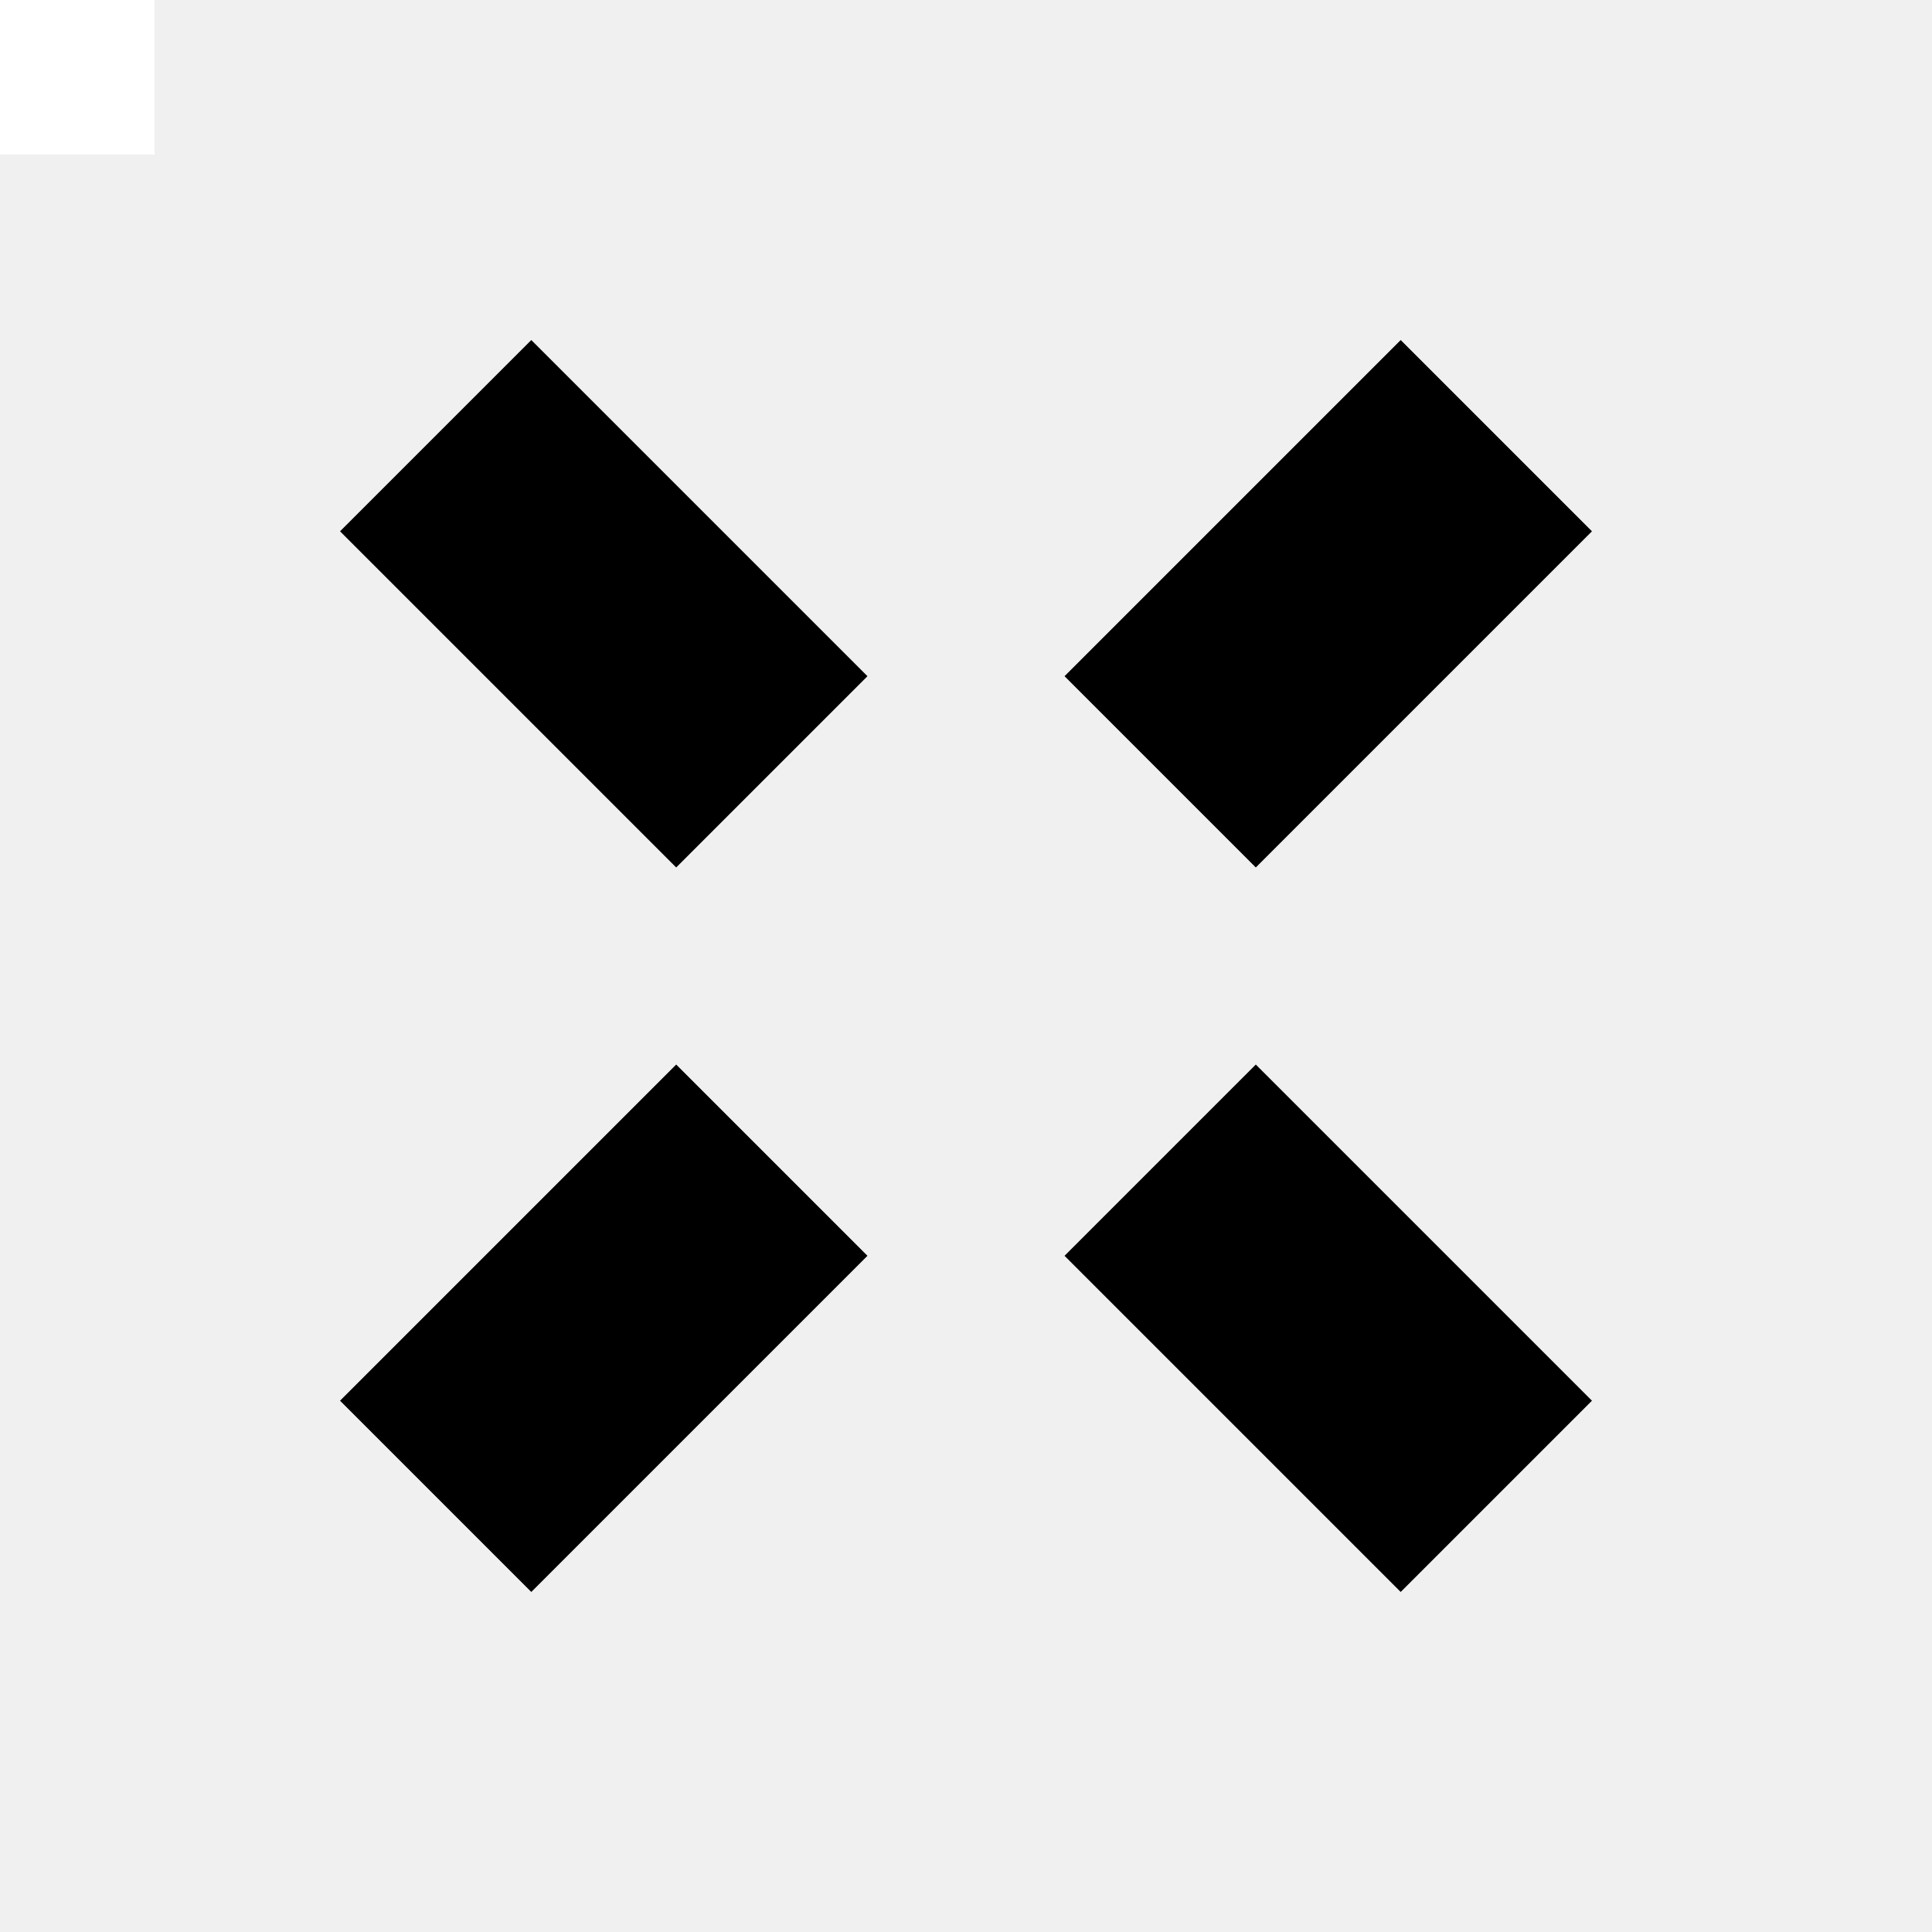
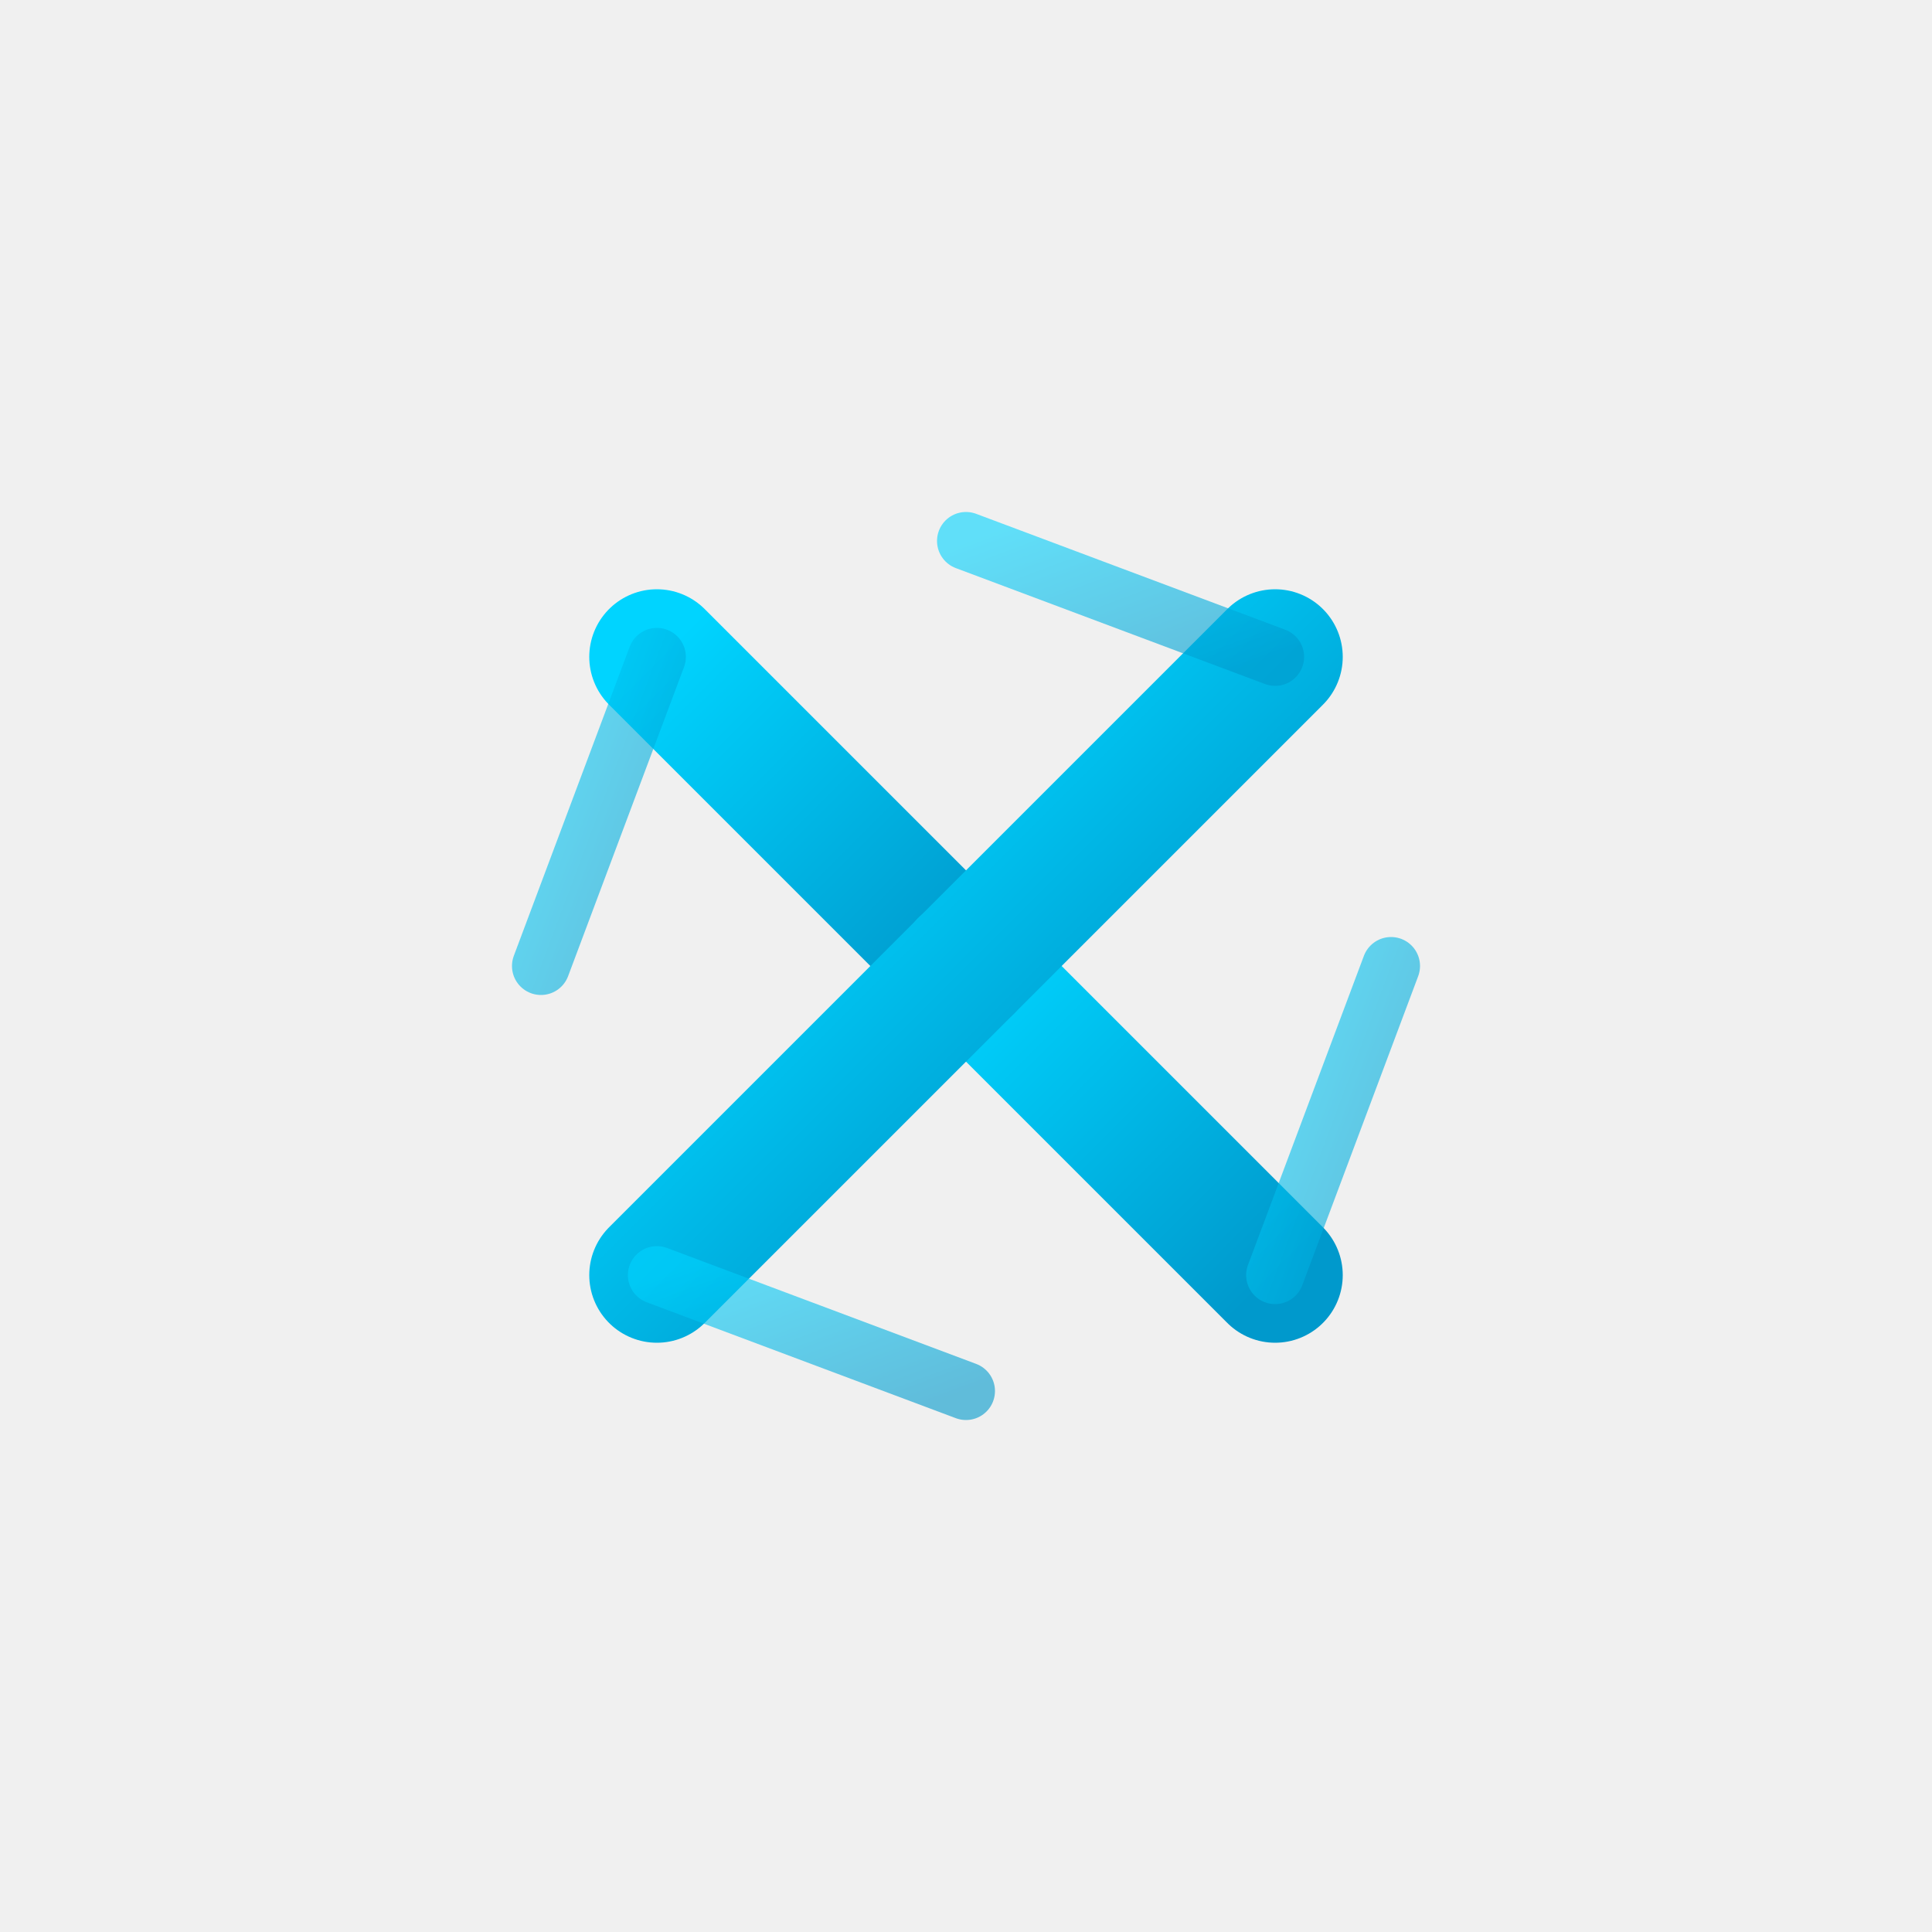
- <svg xmlns="http://www.w3.org/2000/svg" viewBox="0 0 200 200" width="16" height="16">
-   <rect width="16" height="16" fill="white" />
-   <g transform="translate(100,100)" stroke="black" stroke-width="28" stroke-linecap="square" fill="none">
-     <line x1="-45" y1="-45" x2="-30" y2="-30" />
-     <line x1="30" y1="30" x2="45" y2="45" />
-     <line x1="-45" y1="45" x2="-30" y2="30" />
-     <line x1="30" y1="-30" x2="45" y2="-45" />
+ <svg xmlns="http://www.w3.org/2000/svg" viewBox="0 0 200 200" width="200" height="200">
+   <defs>
+     <linearGradient id="glow" x1="0%" y1="0%" x2="100%" y2="100%">
+       <stop offset="0%" style="stop-color:#00D4FF;stop-opacity:1" />
+       <stop offset="100%" style="stop-color:#0099CC;stop-opacity:1" />
+     </linearGradient>
+   </defs>
+   <g transform="translate(100,100)" stroke="url(#glow)" stroke-width="14" stroke-linecap="round" fill="none">
+     <line x1="-32" y1="-32" x2="0" y2="0" />
+     <line x1="0" y1="0" x2="32" y2="32" />
+     <line x1="-32" y1="32" x2="0" y2="0" />
+     <line x1="0" y1="0" x2="32" y2="-32" />
+     <line x1="-44" y1="0" x2="-32" y2="-32" stroke-width="6" opacity="0.6" />
+     <line x1="44" y1="0" x2="32" y2="32" stroke-width="6" opacity="0.6" />
+     <line x1="0" y1="-44" x2="32" y2="-32" stroke-width="6" opacity="0.6" />
+     <line x1="0" y1="44" x2="-32" y2="32" stroke-width="6" opacity="0.6" />
  </g>
</svg>
